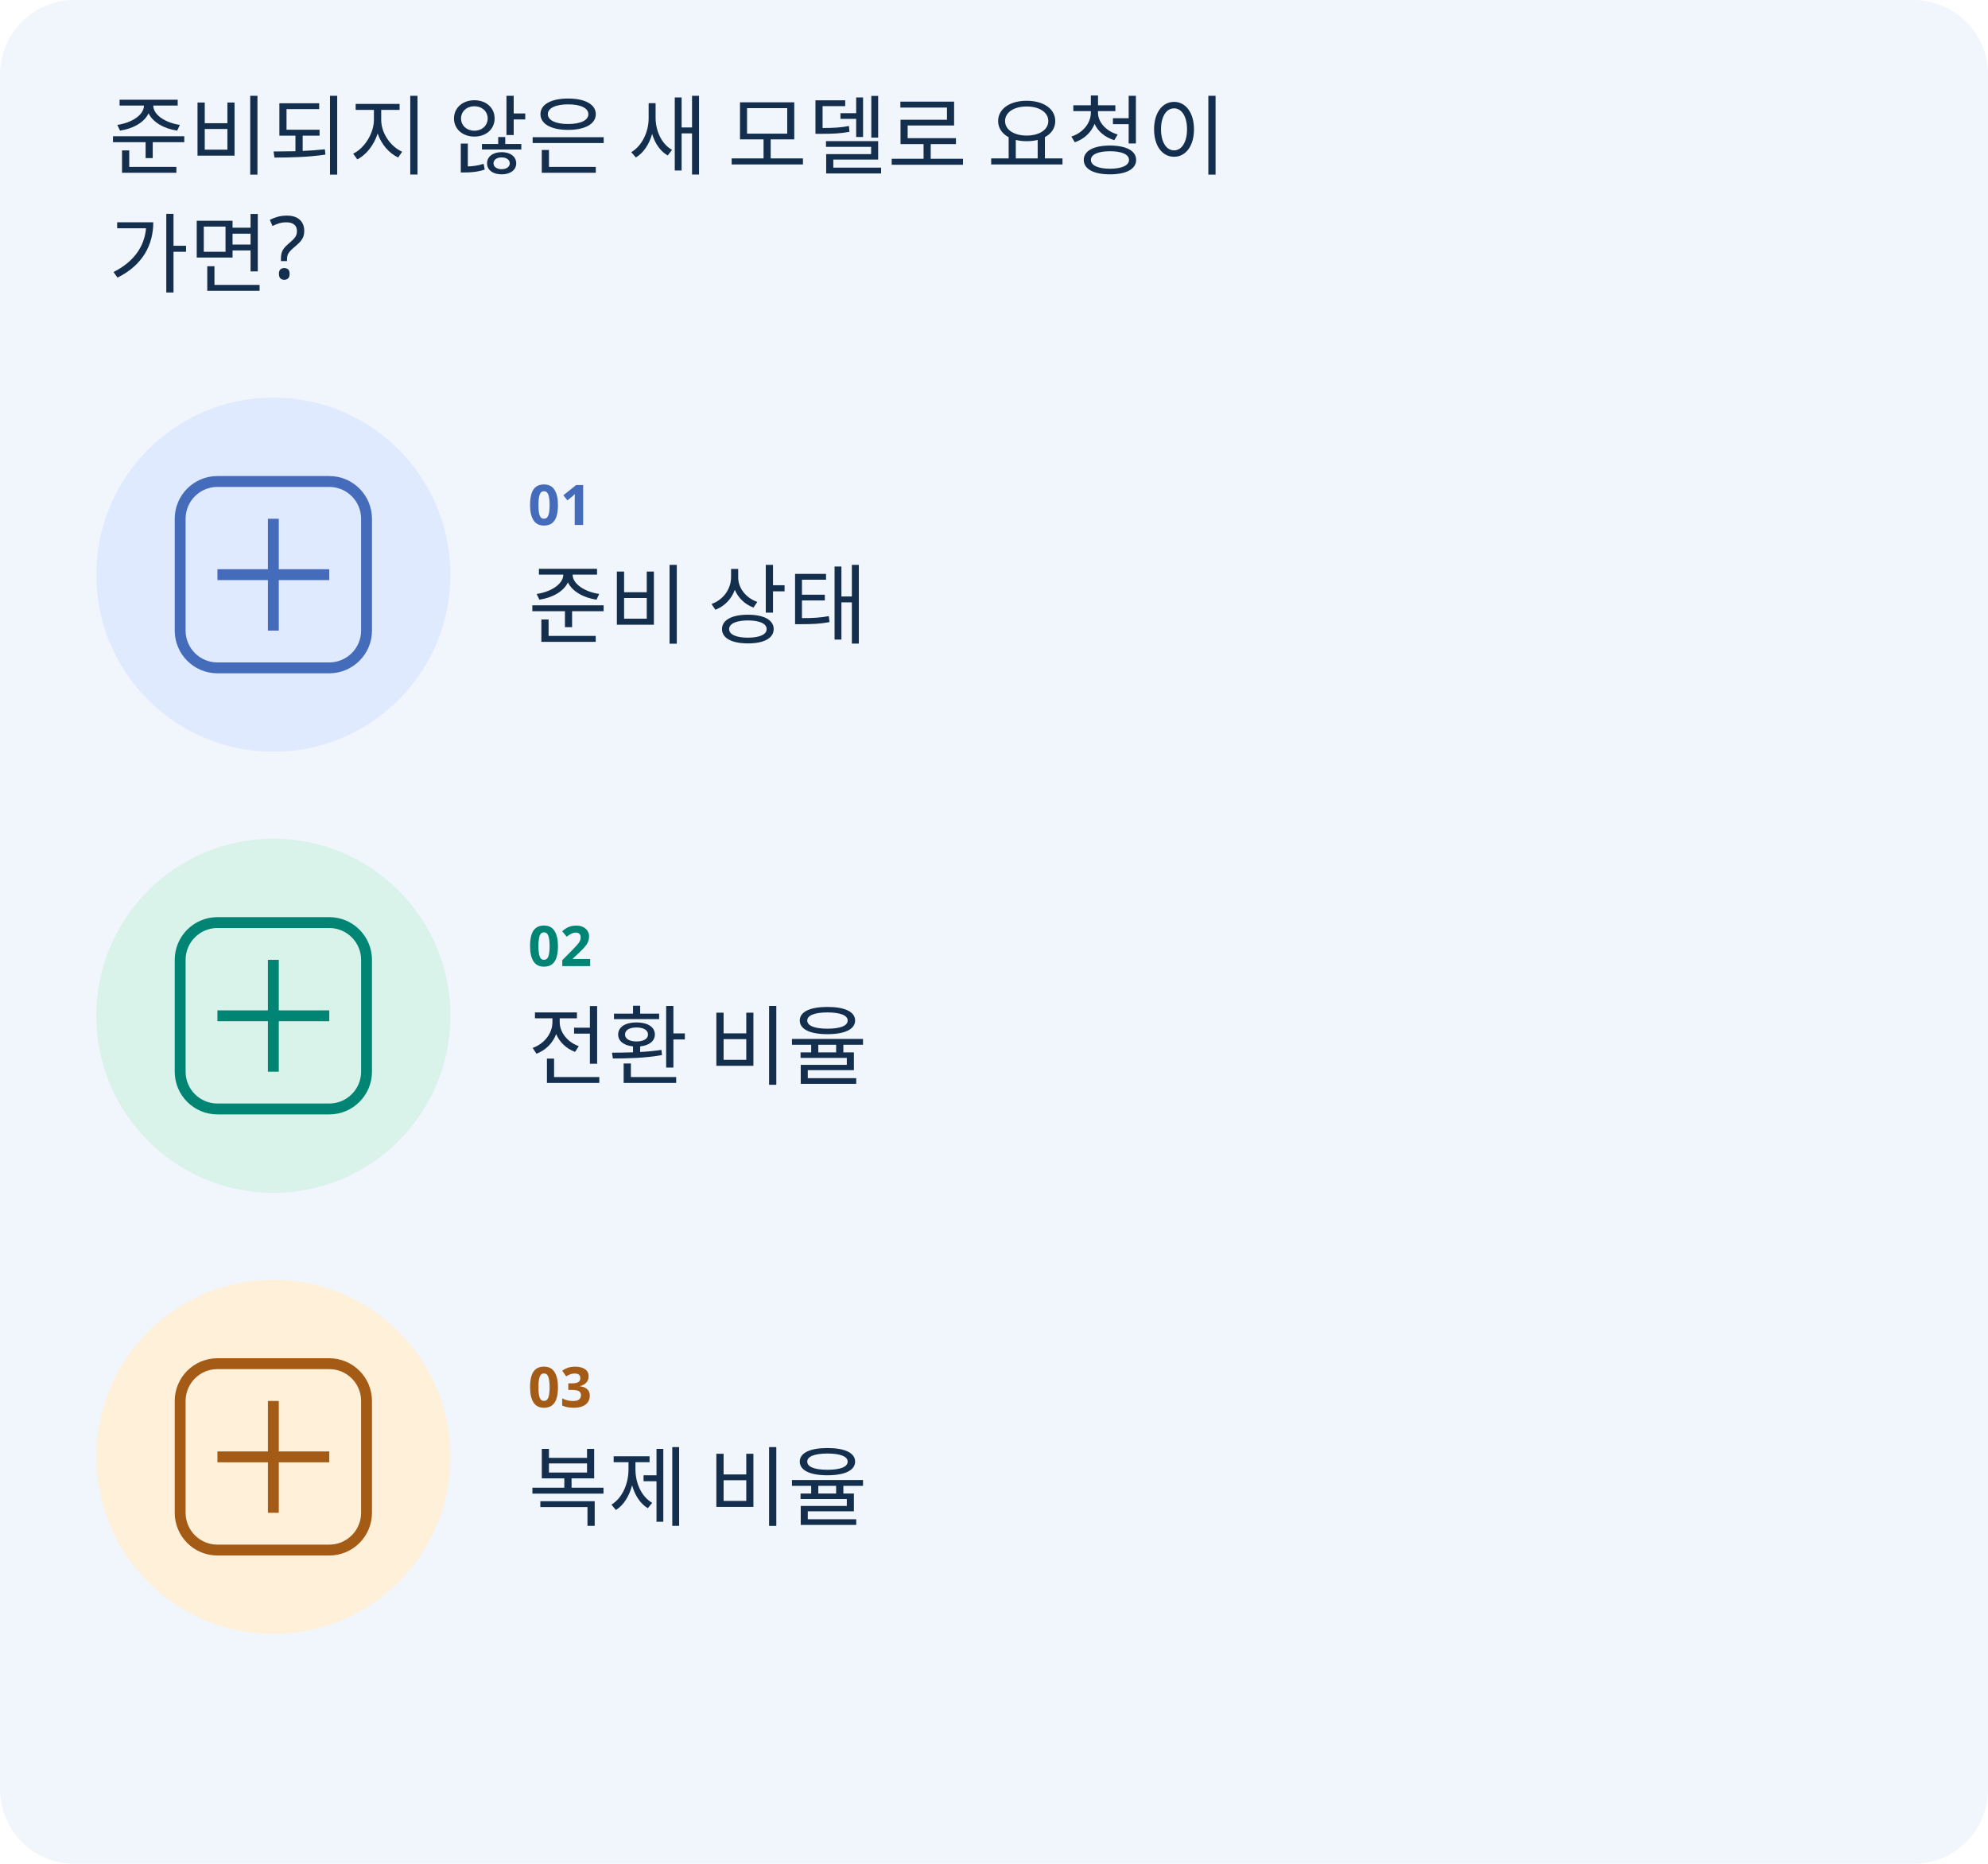
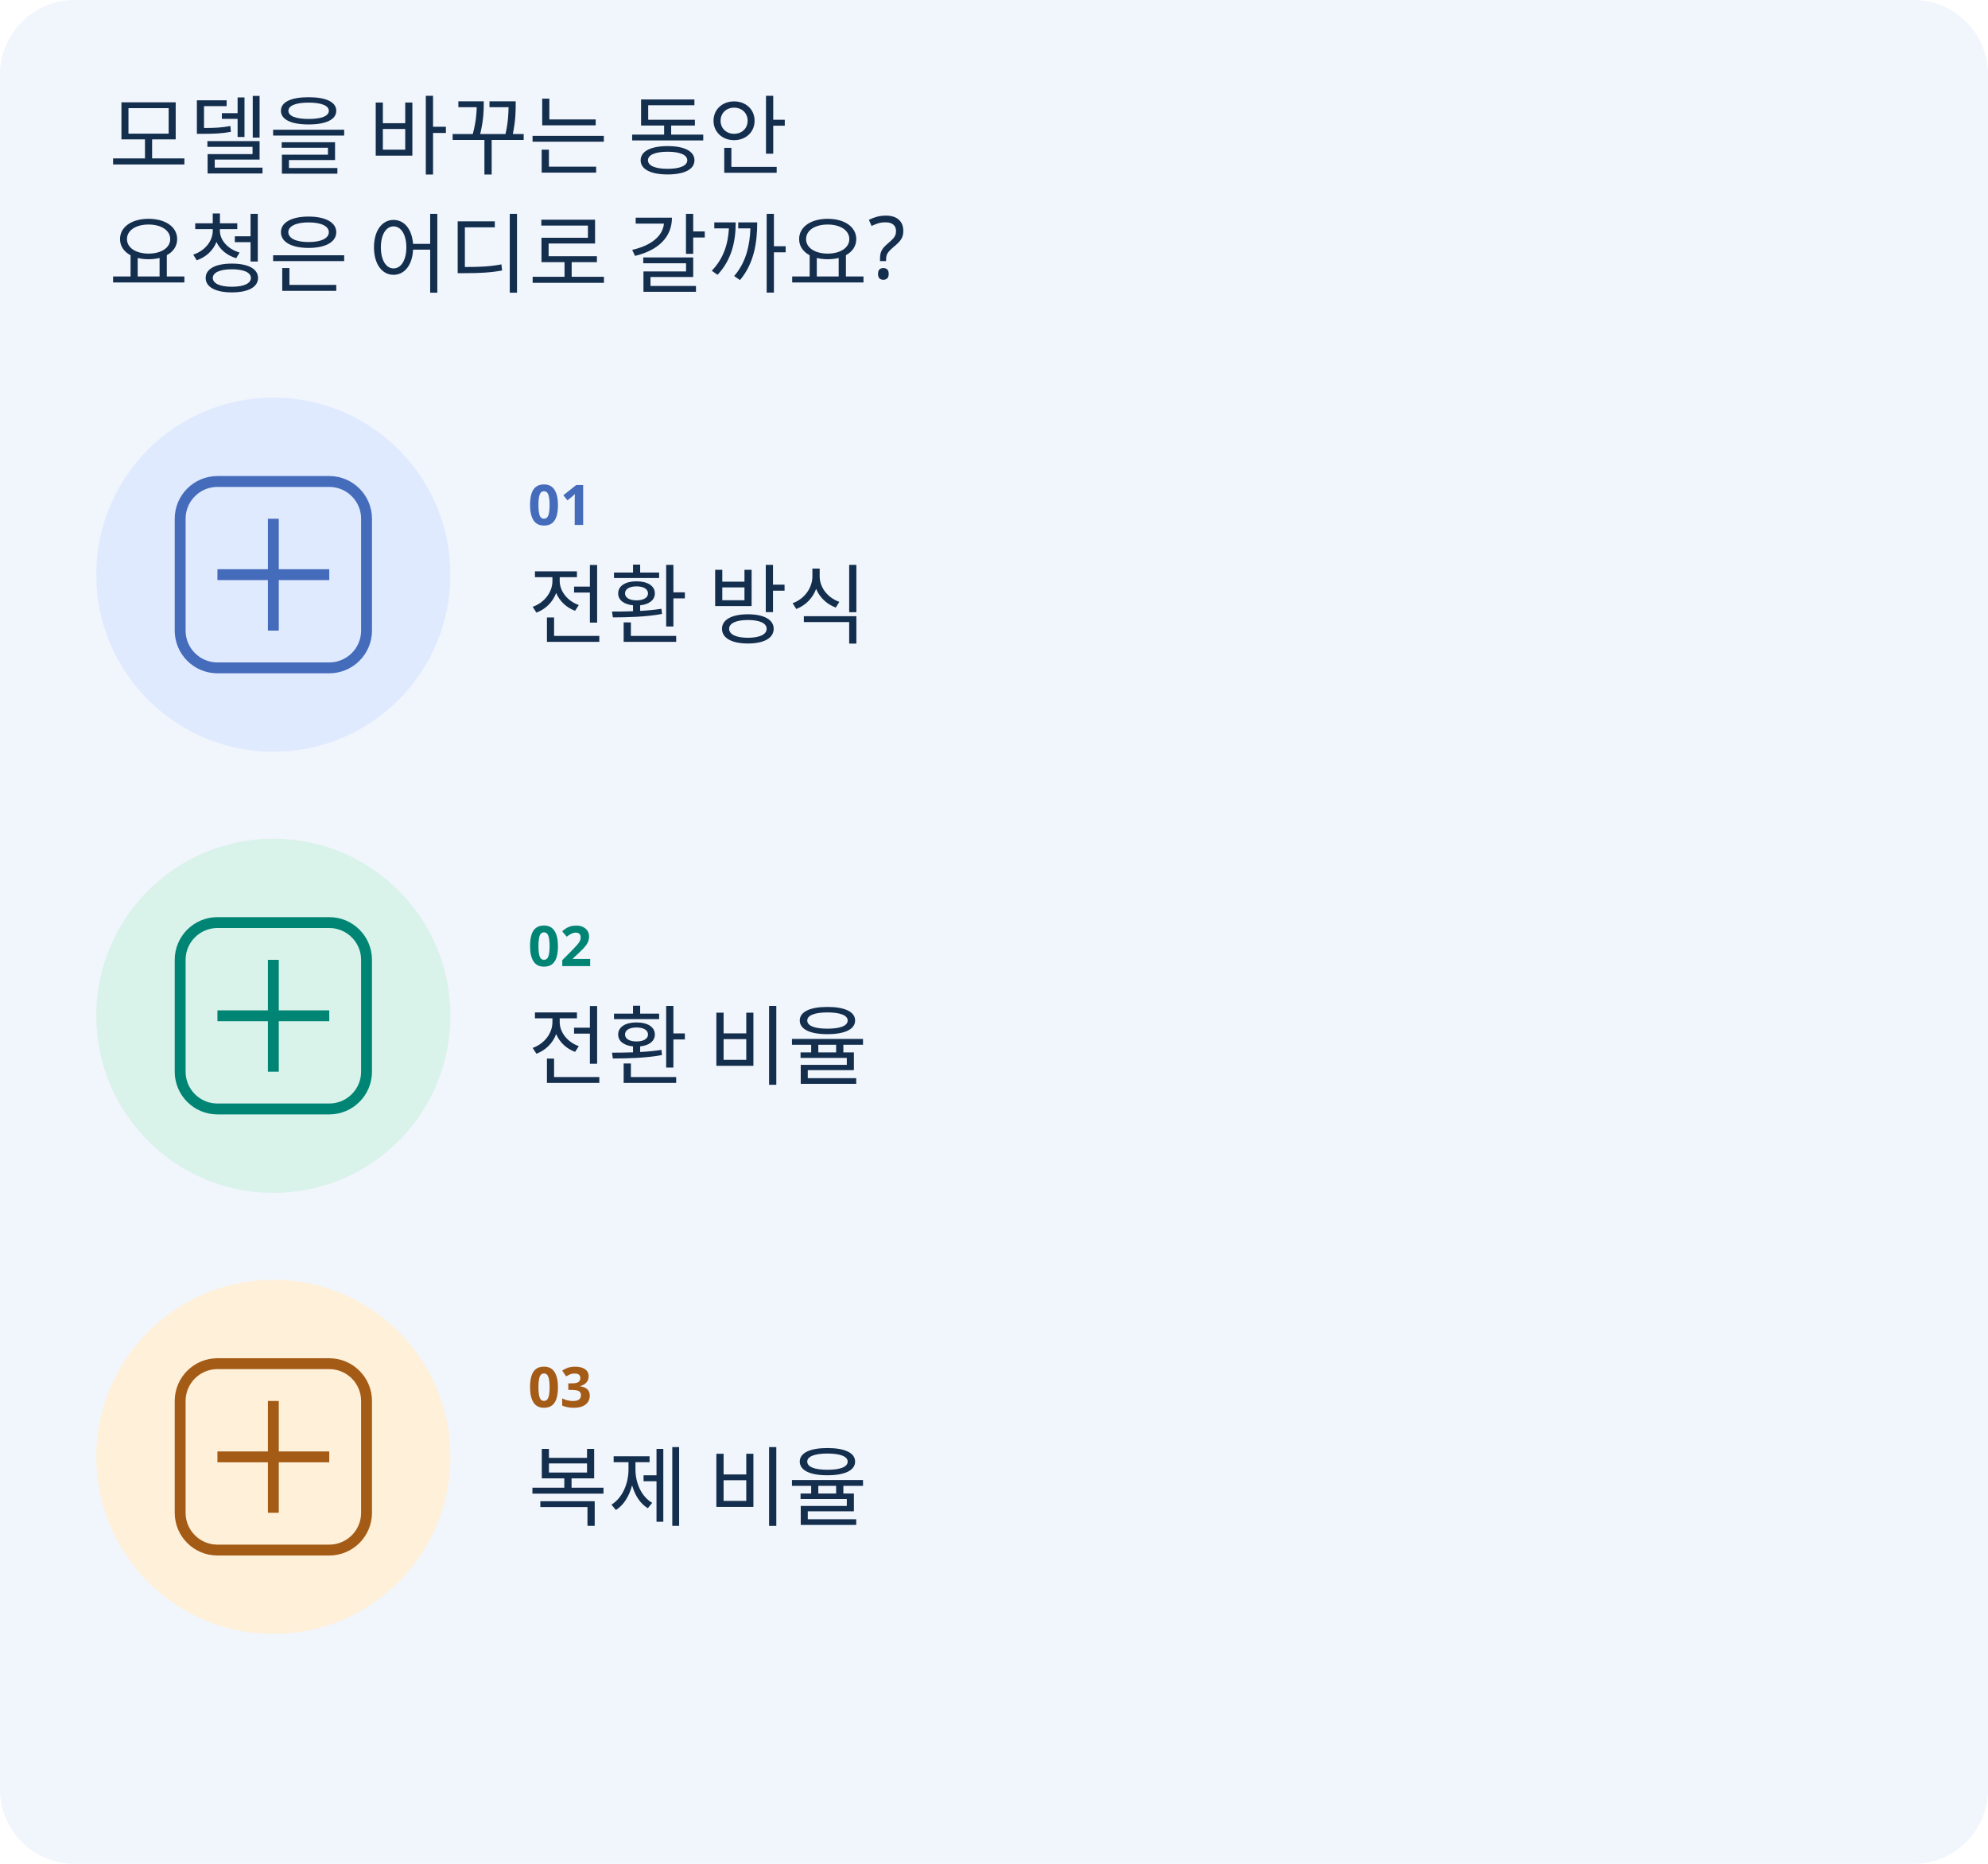
<svg xmlns="http://www.w3.org/2000/svg" width="640" height="600" viewBox="0 0 640 600" role="img" aria-labelledby="title">
  <rect width="100%" height="100%" rx="24" fill="#f1f5fc" />
  <g font-family="system-ui, sans-serif">
-     <text x="35" y="54" font-size="28" fill="#142e4e">준비되지 않은 새 모델로 요청이</text>
-     <text x="35" y="92" font-size="28" fill="#142e4e">가면?</text>
+     <text x="35" y="54" font-size="28" fill="#142e4e">모델을 바꾸는 동안</text>
+     <text x="35" y="92" font-size="28" fill="#142e4e">요청은 어디로 갈까요?</text>
    <circle cx="88" cy="185" r="57" fill="#e0eafe" />
    <g transform="translate(88 185)" fill="none" stroke="#456bbb" stroke-width="3.5" stroke-linejoin="round">
      <rect x="-30" y="-30" width="60" height="60" rx="12" />
      <path d="M-18 0H18M0 -18V18" />
    </g>
    <text x="170" y="169" font-size="18" fill="#456bbb" font-weight="700">01</text>
-     <text x="170" y="205" font-size="28" fill="#142e4e" font-weight="400">준비 상태</text>
+     <text x="170" y="205" font-size="28" fill="#142e4e" font-weight="400">전환 방식</text>
    <circle cx="88" cy="327" r="57" fill="#d9f2ea" />
    <g transform="translate(88 327)" fill="none" stroke="#008474" stroke-width="3.5" stroke-linejoin="round">
      <rect x="-30" y="-30" width="60" height="60" rx="12" />
      <path d="M-18 0H18M0 -18V18" />
    </g>
    <text x="170" y="311" font-size="18" fill="#008474" font-weight="700">02</text>
    <text x="170" y="347" font-size="28" fill="#142e4e" font-weight="400">전환 비율</text>
    <circle cx="88" cy="469" r="57" fill="#fff0d9" />
    <g transform="translate(88 469)" fill="none" stroke="#a35b16" stroke-width="3.5" stroke-linejoin="round">
      <rect x="-30" y="-30" width="60" height="60" rx="12" />
      <path d="M-18 0H18M0 -18V18" />
    </g>
    <text x="170" y="453" font-size="18" fill="#a35b16" font-weight="700">03</text>
    <text x="170" y="489" font-size="28" fill="#142e4e" font-weight="400">복제 비율</text>
  </g>
</svg>
